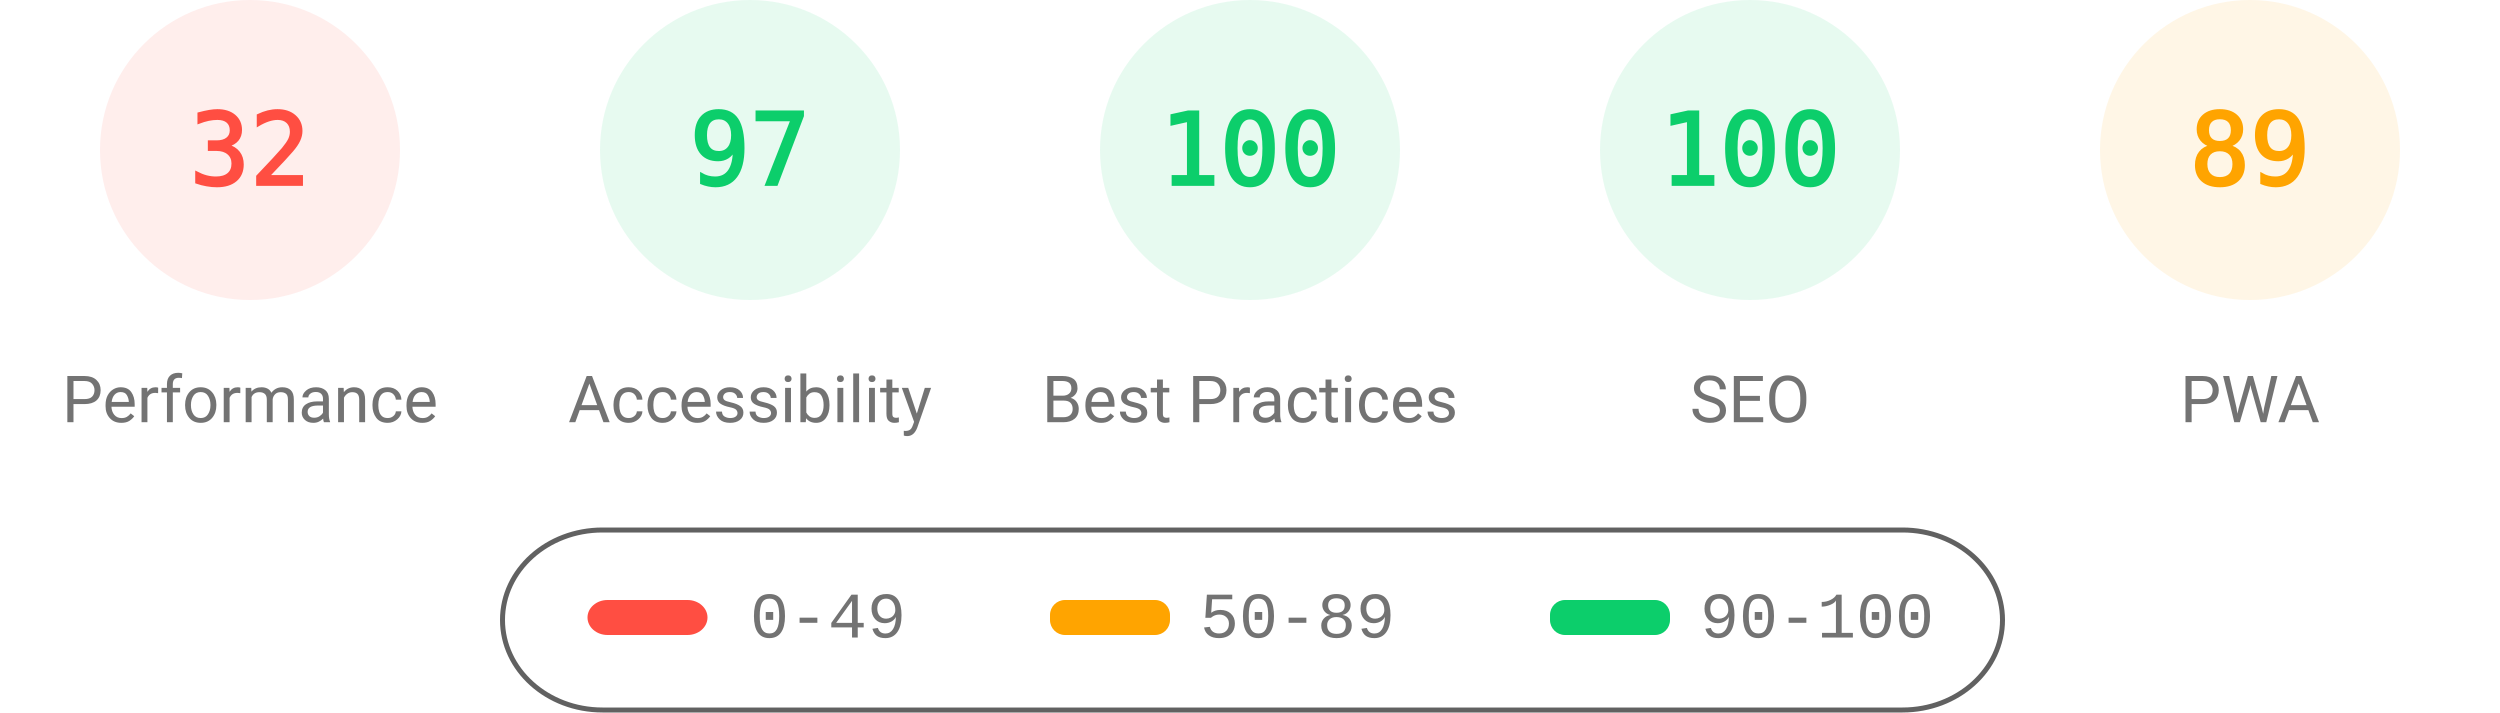
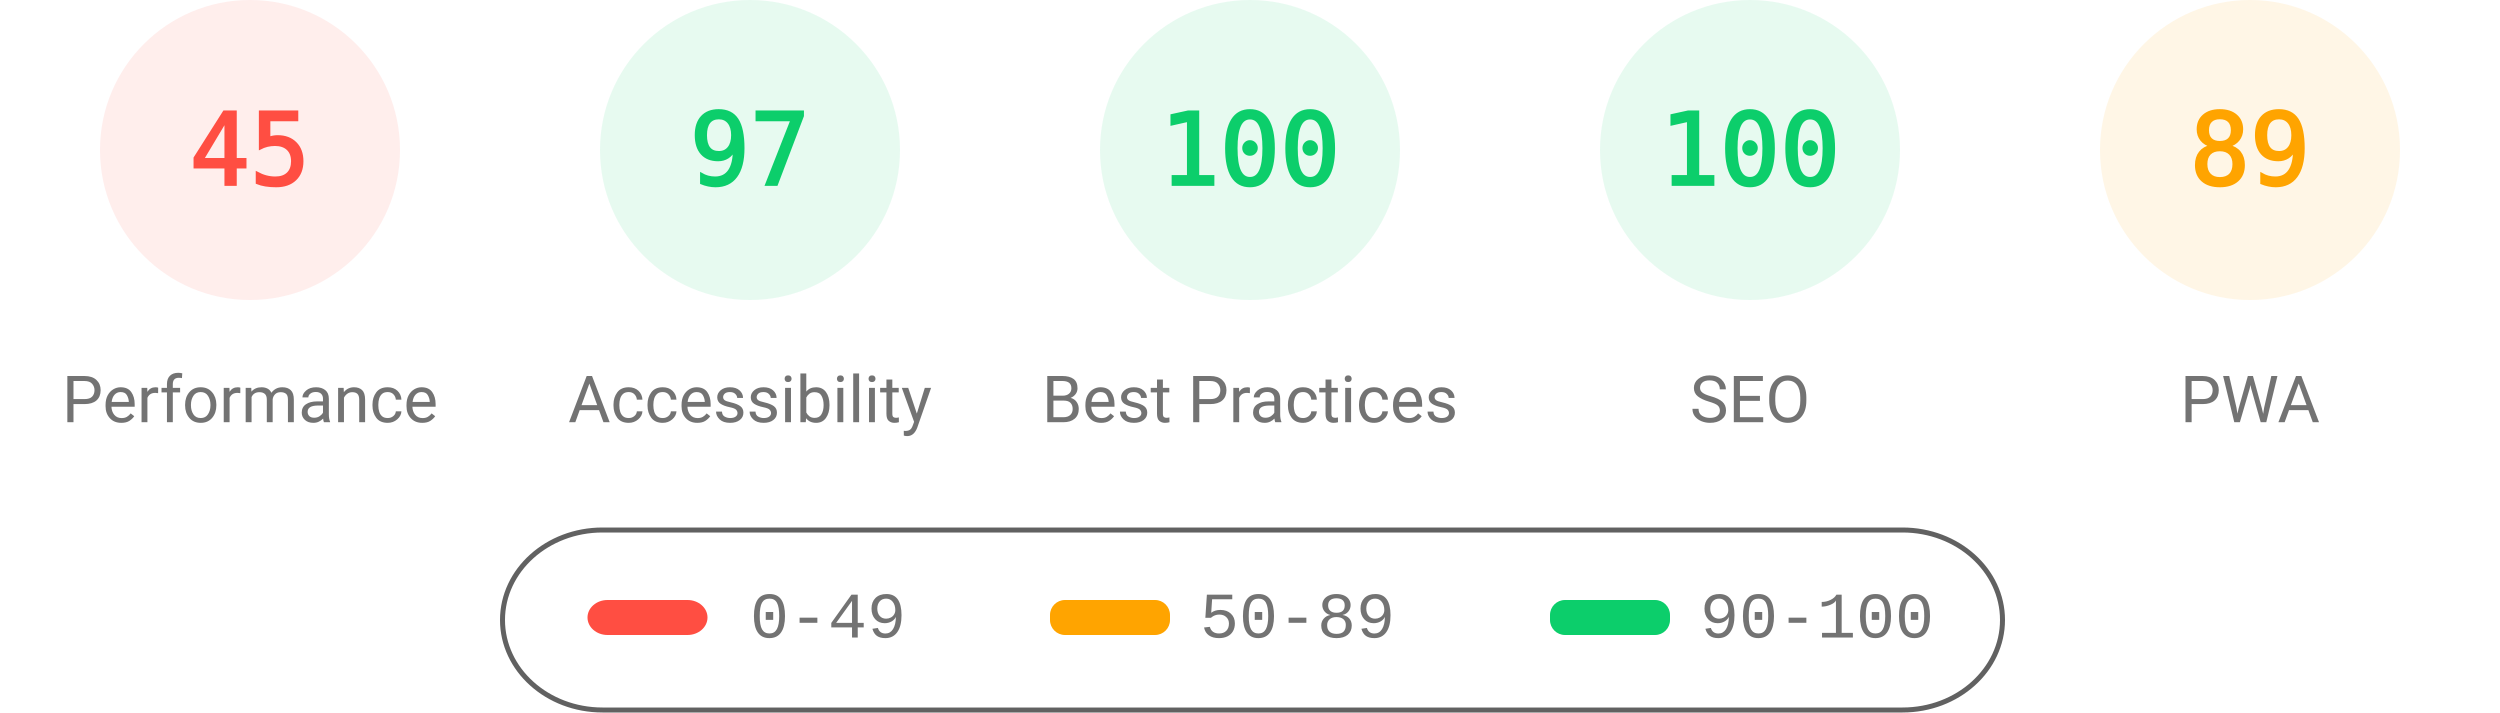
<svg xmlns="http://www.w3.org/2000/svg" fill="none" width="1000" height="285">
  <style>.gauge-base{opacity:.1}.gauge-arc{fill:none;animation-delay:250ms;stroke-linecap:round;transform:rotate(-90deg);transform-origin:100px 60px;animation:load-gauge 1s ease forwards}.guage-text{font-size:40px;font-family:monospace;text-align:center}.guage-red{color:#ff4e42;fill:#ff4e42;stroke:#ff4e42}.guage-orange{color:#ffa400;fill:#ffa400;stroke:#ffa400}.guage-green{color:#0cce6b;fill:#0cce6b;stroke:#0cce6b}.guage-undefined{color:#5c5c5c;fill:#5c5c5c;stroke:#5c5c5c}.guage-title{color:#737373;fill:#737373;stroke:none;font-size:26px;line-height:26px;font-family:Roboto,Halvetica,Arial,sans-serif}@keyframes load-gauge{from{stroke-dasharray:0 352.858}}</style>
  <svg class="guage-div guage-perf guage-red" viewBox="0 0 200 200" width="200" height="200">
    <circle class="gauge-base" r="56" cx="100" cy="60" stroke-width="8" />
-     <circle class="gauge-arc guage-arc-1" r="56" cx="100" cy="60" stroke-width="8" style="stroke-dasharray:112.595,351.858" />
-     <text class="guage-text" x="100" y="60" alignment-baseline="central" dominant-baseline="central" text-anchor="middle">32</text>
+     <circle class="gauge-arc guage-arc-1" r="56" cx="100" cy="60" stroke-width="8" style="stroke-dasharray:158.336,351.858" />
+     <text class="guage-text" x="100" y="60" alignment-baseline="central" dominant-baseline="central" text-anchor="middle">45</text>
    <text class="guage-title" x="100" y="160" alignment-baseline="central" dominant-baseline="central" text-anchor="middle">Performance</text>
  </svg>
  <svg class="guage-div guage-acc guage-green" viewBox="0 0 200 200" width="200" height="200" x="200">
    <circle class="gauge-base" r="56" cx="100" cy="60" stroke-width="8" />
    <circle class="gauge-arc guage-arc-2" r="56" cx="100" cy="60" stroke-width="8" style="stroke-dasharray:341.302,351.858" />
    <text class="guage-text" x="100" y="60" alignment-baseline="central" dominant-baseline="central" text-anchor="middle">97</text>
    <text class="guage-title" x="100" y="160" alignment-baseline="central" dominant-baseline="central" text-anchor="middle">Accessibility</text>
  </svg>
  <svg class="guage-div guage-best guage-green" viewBox="0 0 200 200" width="200" height="200" x="400">
    <circle class="gauge-base" r="56" cx="100" cy="60" stroke-width="8" />
    <circle class="gauge-arc guage-arc-3" r="56" cx="100" cy="60" stroke-width="8" style="stroke-dasharray:351.858,351.858" />
    <text class="guage-text" x="100" y="60" alignment-baseline="central" dominant-baseline="central" text-anchor="middle">100</text>
    <text class="guage-title" x="100" y="160" alignment-baseline="central" dominant-baseline="central" text-anchor="middle">Best Practices</text>
  </svg>
  <svg class="guage-div guage-seo guage-green" viewBox="0 0 200 200" width="200" height="200" x="600">
    <circle class="gauge-base" r="56" cx="100" cy="60" stroke-width="8" />
    <circle class="gauge-arc guage-arc-4" r="56" cx="100" cy="60" stroke-width="8" style="stroke-dasharray:351.858,351.858" />
    <text class="guage-text" x="100" y="60" alignment-baseline="central" dominant-baseline="central" text-anchor="middle">100</text>
    <text class="guage-title" x="100" y="160" alignment-baseline="central" dominant-baseline="central" text-anchor="middle">SEO</text>
  </svg>
  <svg class="guage-div guage-pwa guage-orange" viewBox="0 0 200 200" width="200" height="200" x="800">
    <circle class="gauge-base" r="56" cx="100" cy="60" stroke-width="8" />
    <circle class="gauge-arc guage-arc-4" r="56" cx="100" cy="60" stroke-width="8" style="stroke-dasharray:313.154,351.858" />
    <text class="guage-text" x="100" y="60" alignment-baseline="central" dominant-baseline="central" text-anchor="middle">89</text>
    <text class="guage-title" x="100" y="160" alignment-baseline="central" dominant-baseline="central" text-anchor="middle">PWA</text>
  </svg>
  <svg width="604" height="76" x="200" y="210">
    <path fill="none" id="canvas_background" d="M-1-1h604v80H-1z" />
    <rect fill-opacity="0" stroke="#616161" stroke-width="2" rx="40" id="svg_2" height="72" width="600" y="2" x="1" fill="#000" />
    <rect stroke="#000" rx="8" id="svg_3" height="14" width="48" y="30" x="35" stroke-opacity="null" stroke-width="0" fill="#ff4e42" />
    <rect stroke="#000" rx="6" id="svg_4" height="14" width="48" y="30" x="220" stroke-opacity="null" stroke-width="0" fill="#ffa400" />
    <rect stroke="#000" rx="6" id="svg_5" height="14" width="48" y="30" x="420" stroke-opacity="null" stroke-width="0" fill="#0cce6b" />
    <text xml:space="preserve" text-anchor="start" font-family="'Courier New', Courier, monospace" font-size="26" id="svg_6" y="45" x="100" stroke-opacity="null" stroke-width="0" stroke="#000" fill="#737373">0-49</text>
    <text xml:space="preserve" text-anchor="start" font-family="'Courier New', Courier, monospace" font-size="26" id="svg_7" y="45" x="280" stroke-opacity="null" stroke-width="0" stroke="#000" fill="#737373">50-89</text>
    <text xml:space="preserve" text-anchor="start" font-family="'Courier New', Courier, monospace" font-size="26" id="svg_8" y="45" x="480" stroke-opacity="null" stroke-width="0" stroke="#000" fill="#737373">90-100</text>
  </svg>
</svg>
